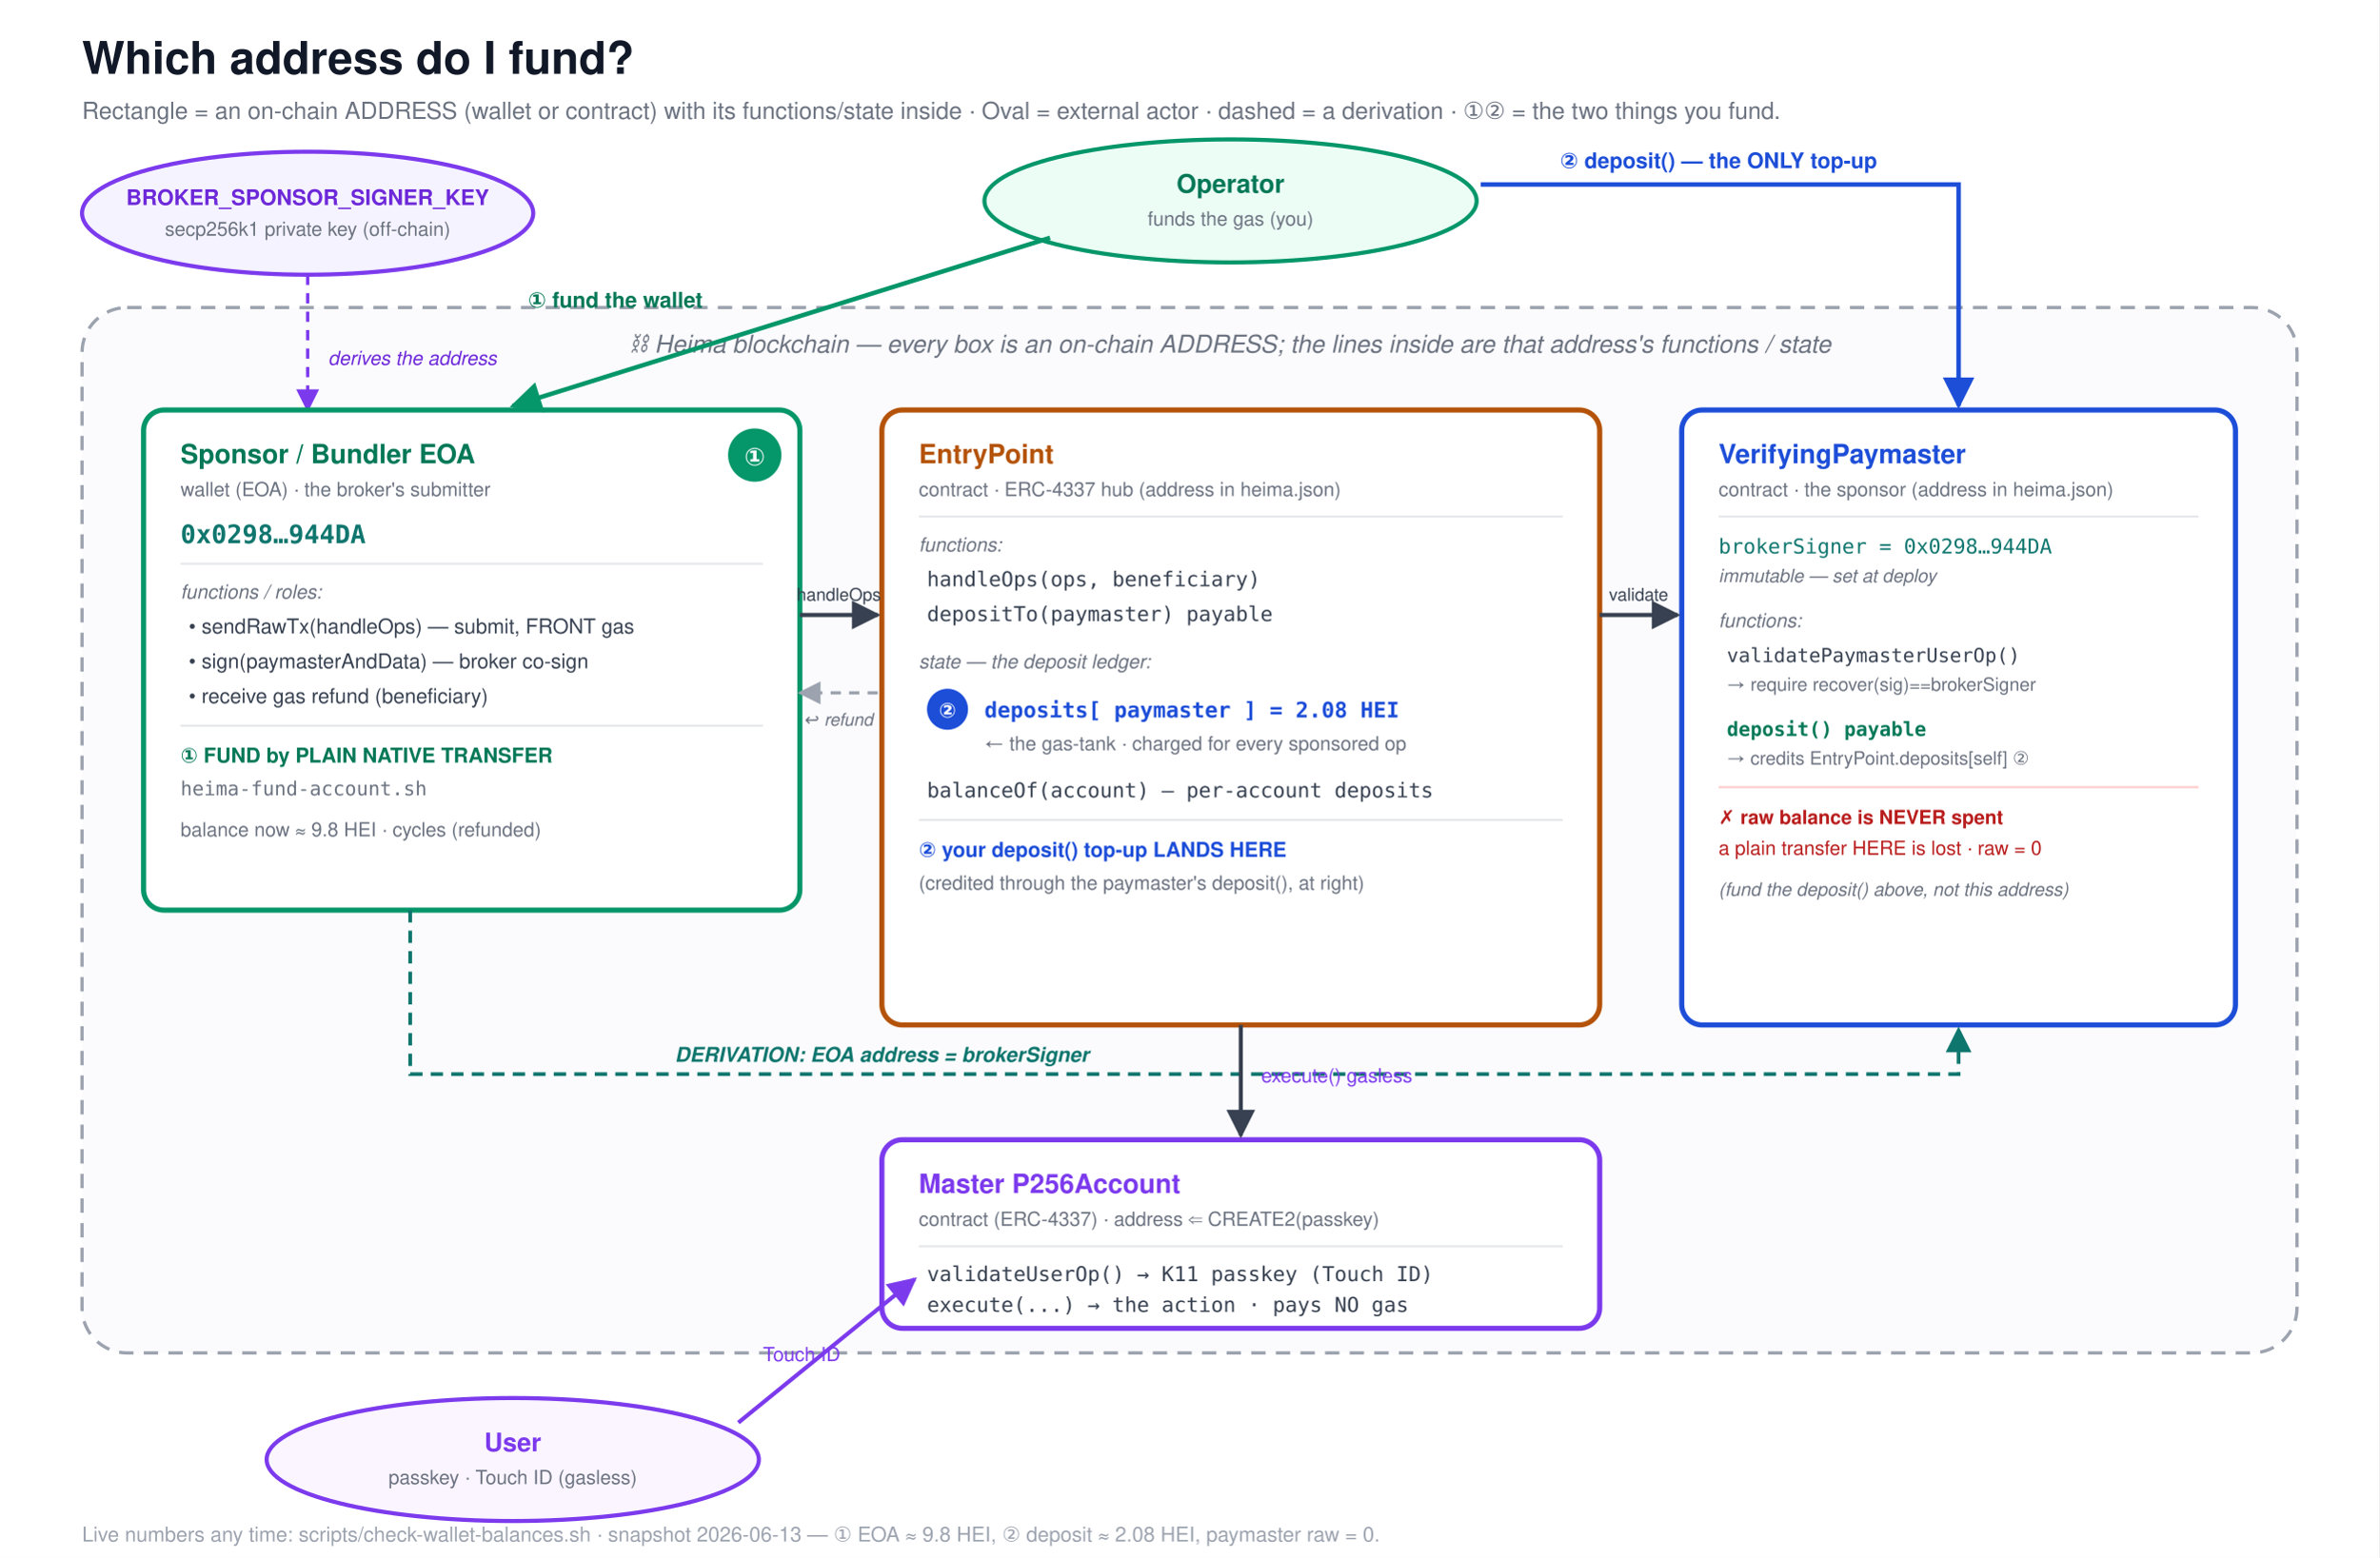
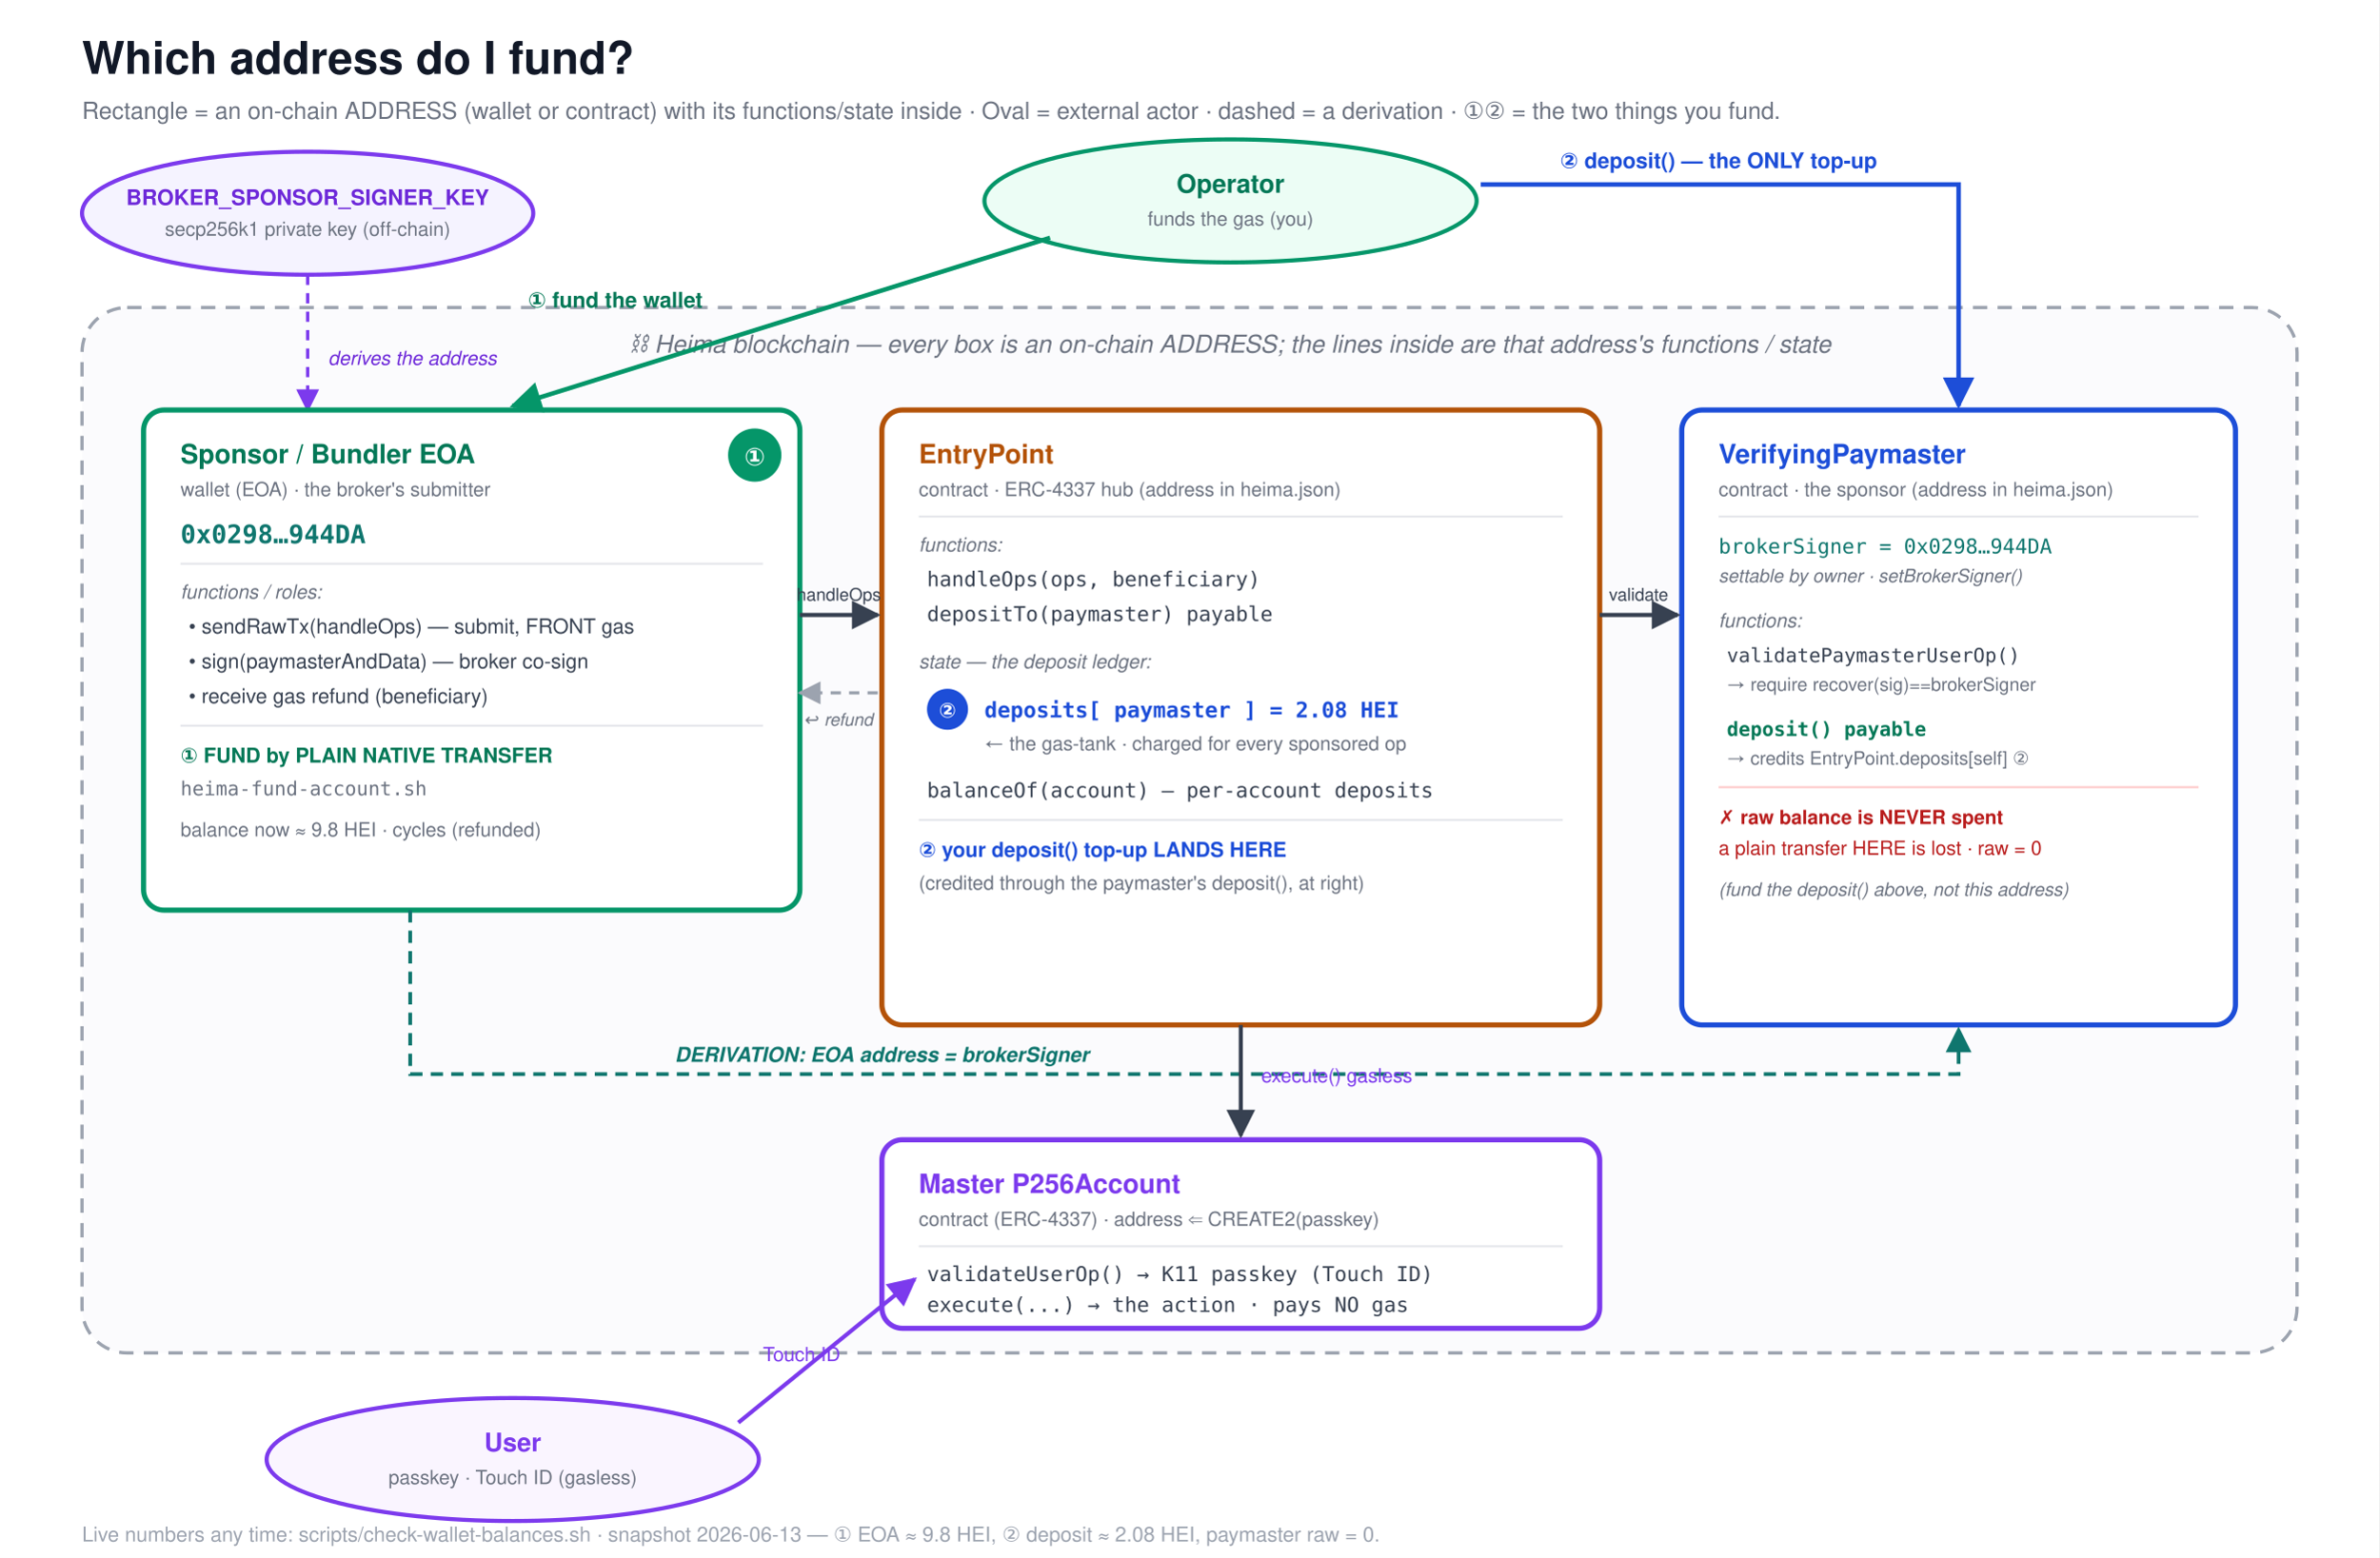
<svg xmlns="http://www.w3.org/2000/svg" viewBox="0 0 1160 760" font-family="Helvetica, Arial, sans-serif">
  <defs>
    <marker id="arrow" viewBox="0 0 10 10" refX="9" refY="5" markerWidth="7" markerHeight="7" orient="auto-start-reverse">
      <path d="M 0 0 L 10 5 L 0 10 z" fill="#374151" />
    </marker>
    <marker id="arrowBlue" viewBox="0 0 10 10" refX="9" refY="5" markerWidth="7" markerHeight="7" orient="auto-start-reverse">
      <path d="M 0 0 L 10 5 L 0 10 z" fill="#1d4ed8" />
    </marker>
    <marker id="arrowGreen" viewBox="0 0 10 10" refX="9" refY="5" markerWidth="7" markerHeight="7" orient="auto-start-reverse">
      <path d="M 0 0 L 10 5 L 0 10 z" fill="#059669" />
    </marker>
    <marker id="arrowPurple" viewBox="0 0 10 10" refX="9" refY="5" markerWidth="7" markerHeight="7" orient="auto-start-reverse">
      <path d="M 0 0 L 10 5 L 0 10 z" fill="#7c3aed" />
    </marker>
    <marker id="arrowTeal" viewBox="0 0 10 10" refX="9" refY="5" markerWidth="7" markerHeight="7" orient="auto-start-reverse">
      <path d="M 0 0 L 10 5 L 0 10 z" fill="#0f766e" />
    </marker>
    <marker id="arrowGrey" viewBox="0 0 10 10" refX="9" refY="5" markerWidth="7" markerHeight="7" orient="auto-start-reverse">
      <path d="M 0 0 L 10 5 L 0 10 z" fill="#9ca3af" />
    </marker>
  </defs>
  <rect x="0" y="0" width="1160" height="760" fill="#ffffff" />
  <text x="40" y="36" font-size="22" font-weight="bold" fill="#111827">Which address do I fund?</text>
  <text x="40" y="58" font-size="11.5" fill="#6b7280">Rectangle = an on-chain ADDRESS (wallet or contract) with its functions/state inside · Oval = external actor · dashed = a derivation · ①② = the two things you fund.</text>
  <ellipse cx="150" cy="104" rx="110" ry="30" fill="#f5f3ff" stroke="#7c3aed" stroke-width="2" />
  <text x="150" y="100" text-anchor="middle" font-size="10.5" font-weight="bold" fill="#6d28d9">BROKER_SPONSOR_SIGNER_KEY</text>
  <text x="150" y="115" text-anchor="middle" font-size="9.5" fill="#6b7280">secp256k1 private key (off-chain)</text>
  <ellipse cx="600" cy="98" rx="120" ry="30" fill="#ecfdf5" stroke="#059669" stroke-width="2" />
  <text x="600" y="94" text-anchor="middle" font-size="12.5" font-weight="bold" fill="#047857">Operator</text>
  <text x="600" y="110" text-anchor="middle" font-size="9.5" fill="#6b7280">funds the gas (you)</text>
  <ellipse cx="250" cy="712" rx="120" ry="30" fill="#faf5ff" stroke="#7c3aed" stroke-width="2" />
  <text x="250" y="708" text-anchor="middle" font-size="12.5" font-weight="bold" fill="#7c3aed">User</text>
  <text x="250" y="724" text-anchor="middle" font-size="9.5" fill="#6b7280">passkey · Touch ID (gasless)</text>
  <rect x="40" y="150" width="1080" height="510" rx="22" fill="#fbfbfd" stroke="#9ca3af" stroke-width="1.6" stroke-dasharray="7 5" />
  <text x="600" y="172" text-anchor="middle" font-size="12" font-style="italic" fill="#6b7280">⛓ Heima blockchain — every box is an on-chain ADDRESS; the lines inside are that address's functions / state</text>
  <line x1="150" y1="134" x2="150" y2="200" stroke="#7c3aed" stroke-width="1.6" stroke-dasharray="5 4" marker-end="url(#arrowPurple)" />
  <text x="160" y="178" font-size="9.5" font-style="italic" fill="#6d28d9">derives the address</text>
  <rect x="70" y="200" width="320" height="244" rx="10" fill="#ffffff" stroke="#059669" stroke-width="2.5" />
  <circle cx="368" cy="222" r="13" fill="#059669" />
  <text x="368" y="227" text-anchor="middle" font-size="12" font-weight="bold" fill="#ffffff">①</text>
  <text x="88" y="226" font-size="13" font-weight="bold" fill="#047857">Sponsor / Bundler EOA</text>
  <text x="88" y="242" font-size="9.5" fill="#6b7280">wallet (EOA) · the broker's submitter</text>
  <text x="88" y="265" font-size="12.5" font-family="Menlo, monospace" font-weight="bold" fill="#0f766e">0x0298…944DA</text>
  <line x1="88" y1="275" x2="372" y2="275" stroke="#e5e7eb" stroke-width="1" />
  <text x="88" y="292" font-size="9.5" font-style="italic" fill="#6b7280">functions / roles:</text>
  <text x="92" y="309" font-size="10" fill="#374151">• sendRawTx(handleOps) — submit, FRONT gas</text>
  <text x="92" y="326" font-size="10" fill="#374151">• sign(paymasterAndData) — broker co-sign</text>
  <text x="92" y="343" font-size="10" fill="#374151">• receive gas refund (beneficiary)</text>
  <line x1="88" y1="354" x2="372" y2="354" stroke="#e5e7eb" stroke-width="1" />
  <text x="88" y="372" font-size="10" font-weight="bold" fill="#047857">① FUND by PLAIN NATIVE TRANSFER</text>
  <text x="88" y="388" font-size="9.5" font-family="Menlo, monospace" fill="#6b7280">heima-fund-account.sh</text>
  <text x="88" y="408" font-size="9.5" fill="#6b7280">balance now ≈ 9.8 HEI · cycles (refunded)</text>
  <rect x="430" y="200" width="350" height="300" rx="10" fill="#ffffff" stroke="#b45309" stroke-width="2.5" />
  <text x="448" y="226" font-size="13" font-weight="bold" fill="#b45309">EntryPoint</text>
  <text x="448" y="242" font-size="9.5" fill="#6b7280">contract · ERC-4337 hub (address in heima.json)</text>
  <line x1="448" y1="252" x2="762" y2="252" stroke="#e5e7eb" stroke-width="1" />
  <text x="448" y="269" font-size="9.5" font-style="italic" fill="#6b7280">functions:</text>
  <text x="452" y="286" font-size="10" font-family="Menlo, monospace" fill="#374151">handleOps(ops, beneficiary)</text>
  <text x="452" y="303" font-size="10" font-family="Menlo, monospace" fill="#374151">depositTo(paymaster) payable</text>
  <text x="448" y="326" font-size="9.5" font-style="italic" fill="#6b7280">state — the deposit ledger:</text>
  <circle cx="462" cy="346" r="10" fill="#1d4ed8" />
  <text x="462" y="350" text-anchor="middle" font-size="10" font-weight="bold" fill="#ffffff">②</text>
  <text x="480" y="350" font-size="10.5" font-family="Menlo, monospace" font-weight="bold" fill="#1d4ed8">deposits[ paymaster ] = 2.08 HEI</text>
  <text x="480" y="366" font-size="9.5" fill="#6b7280">← the gas-tank · charged for every sponsored op</text>
  <text x="452" y="389" font-size="10" font-family="Menlo, monospace" fill="#374151">balanceOf(account) — per-account deposits</text>
  <line x1="448" y1="400" x2="762" y2="400" stroke="#e5e7eb" stroke-width="1" />
  <text x="448" y="418" font-size="10" font-weight="bold" fill="#1d4ed8">② your deposit() top-up LANDS HERE</text>
  <text x="448" y="434" font-size="9.5" fill="#6b7280">(credited through the paymaster's deposit(), at right)</text>
  <rect x="820" y="200" width="270" height="300" rx="10" fill="#ffffff" stroke="#1d4ed8" stroke-width="2.5" />
  <text x="838" y="226" font-size="13" font-weight="bold" fill="#1d4ed8">VerifyingPaymaster</text>
  <text x="838" y="242" font-size="9.5" fill="#6b7280">contract · the sponsor (address in heima.json)</text>
  <line x1="838" y1="252" x2="1072" y2="252" stroke="#e5e7eb" stroke-width="1" />
  <text x="838" y="270" font-size="10" font-family="Menlo, monospace" fill="#0f766e">brokerSigner = 0x0298…944DA</text>
-   <text x="838" y="284" font-size="9" font-style="italic" fill="#6b7280">immutable — set at deploy</text>
+   <text x="838" y="284" font-size="9" font-style="italic" fill="#6b7280">settable by owner · setBrokerSigner()</text>
  <text x="838" y="306" font-size="9.5" font-style="italic" fill="#6b7280">functions:</text>
  <text x="842" y="323" font-size="9.5" font-family="Menlo, monospace" fill="#374151">validatePaymasterUserOp()</text>
  <text x="842" y="337" font-size="9" fill="#6b7280">→ require recover(sig)==brokerSigner</text>
  <text x="842" y="359" font-size="9.5" font-family="Menlo, monospace" font-weight="bold" fill="#047857">deposit() payable</text>
  <text x="842" y="373" font-size="9" fill="#6b7280">→ credits EntryPoint.deposits[self] ②</text>
  <line x1="838" y1="384" x2="1072" y2="384" stroke="#fecaca" stroke-width="1" />
  <text x="838" y="402" font-size="9.5" font-weight="bold" fill="#b91c1c">✗ raw balance is NEVER spent</text>
  <text x="838" y="417" font-size="9.5" fill="#b91c1c">a plain transfer HERE is lost · raw = 0</text>
  <text x="838" y="437" font-size="9" font-style="italic" fill="#6b7280">(fund the deposit() above, not this address)</text>
  <rect x="430" y="556" width="350" height="92" rx="10" fill="#ffffff" stroke="#7c3aed" stroke-width="2.5" />
  <text x="448" y="582" font-size="13" font-weight="bold" fill="#7c3aed">Master P256Account</text>
  <text x="448" y="598" font-size="9.5" fill="#6b7280">contract (ERC-4337) · address ⇐ CREATE2(passkey)</text>
  <line x1="448" y1="608" x2="762" y2="608" stroke="#e5e7eb" stroke-width="1" />
  <text x="452" y="625" font-size="10" font-family="Menlo, monospace" fill="#374151">validateUserOp() → K11 passkey (Touch ID)</text>
  <text x="452" y="640" font-size="10" font-family="Menlo, monospace" fill="#374151">execute(...) → the action · pays NO gas</text>
  <line x1="512" y1="116" x2="250" y2="198" stroke="#059669" stroke-width="2.2" marker-end="url(#arrowGreen)" />
  <text x="300" y="150" text-anchor="middle" font-size="10.5" font-weight="bold" fill="#047857">① fund the wallet</text>
  <path d="M 722 90 L 955 90 L 955 198" fill="none" stroke="#1d4ed8" stroke-width="2.2" marker-end="url(#arrowBlue)" />
  <text x="838" y="82" text-anchor="middle" font-size="10.5" font-weight="bold" fill="#1d4ed8">② deposit() — the ONLY top-up</text>
  <path d="M 200 444 L 200 524 L 955 524 L 955 502" fill="none" stroke="#0f766e" stroke-width="1.8" stroke-dasharray="6 4" marker-end="url(#arrowTeal)" />
  <text x="430" y="518" text-anchor="middle" font-size="10" font-style="italic" font-weight="bold" fill="#0f766e">DERIVATION: EOA address = brokerSigner</text>
  <line x1="390" y1="300" x2="428" y2="300" stroke="#374151" stroke-width="2" marker-end="url(#arrow)" />
  <text x="409" y="293" text-anchor="middle" font-size="8.5" fill="#374151">handleOps</text>
  <line x1="428" y1="338" x2="390" y2="338" stroke="#9ca3af" stroke-width="1.6" stroke-dasharray="5 4" marker-end="url(#arrowGrey)" />
  <text x="409" y="354" text-anchor="middle" font-size="8.5" font-style="italic" fill="#6b7280">↩ refund</text>
  <line x1="780" y1="300" x2="818" y2="300" stroke="#374151" stroke-width="2" marker-end="url(#arrow)" />
  <text x="799" y="293" text-anchor="middle" font-size="8.5" fill="#374151">validate</text>
  <line x1="605" y1="500" x2="605" y2="554" stroke="#374151" stroke-width="2" marker-end="url(#arrow)" />
  <text x="615" y="528" font-size="9.5" fill="#7c3aed">execute() gasless</text>
  <line x1="360" y1="694" x2="446" y2="624" stroke="#7c3aed" stroke-width="2" marker-end="url(#arrowPurple)" />
  <text x="372" y="664" font-size="9.5" fill="#7c3aed">Touch ID</text>
  <text x="40" y="752" font-size="10" fill="#9ca3af">Live numbers any time: scripts/check-wallet-balances.sh · snapshot 2026-06-13 — ① EOA ≈ 9.8 HEI, ② deposit ≈ 2.08 HEI, paymaster raw = 0.</text>
</svg>
